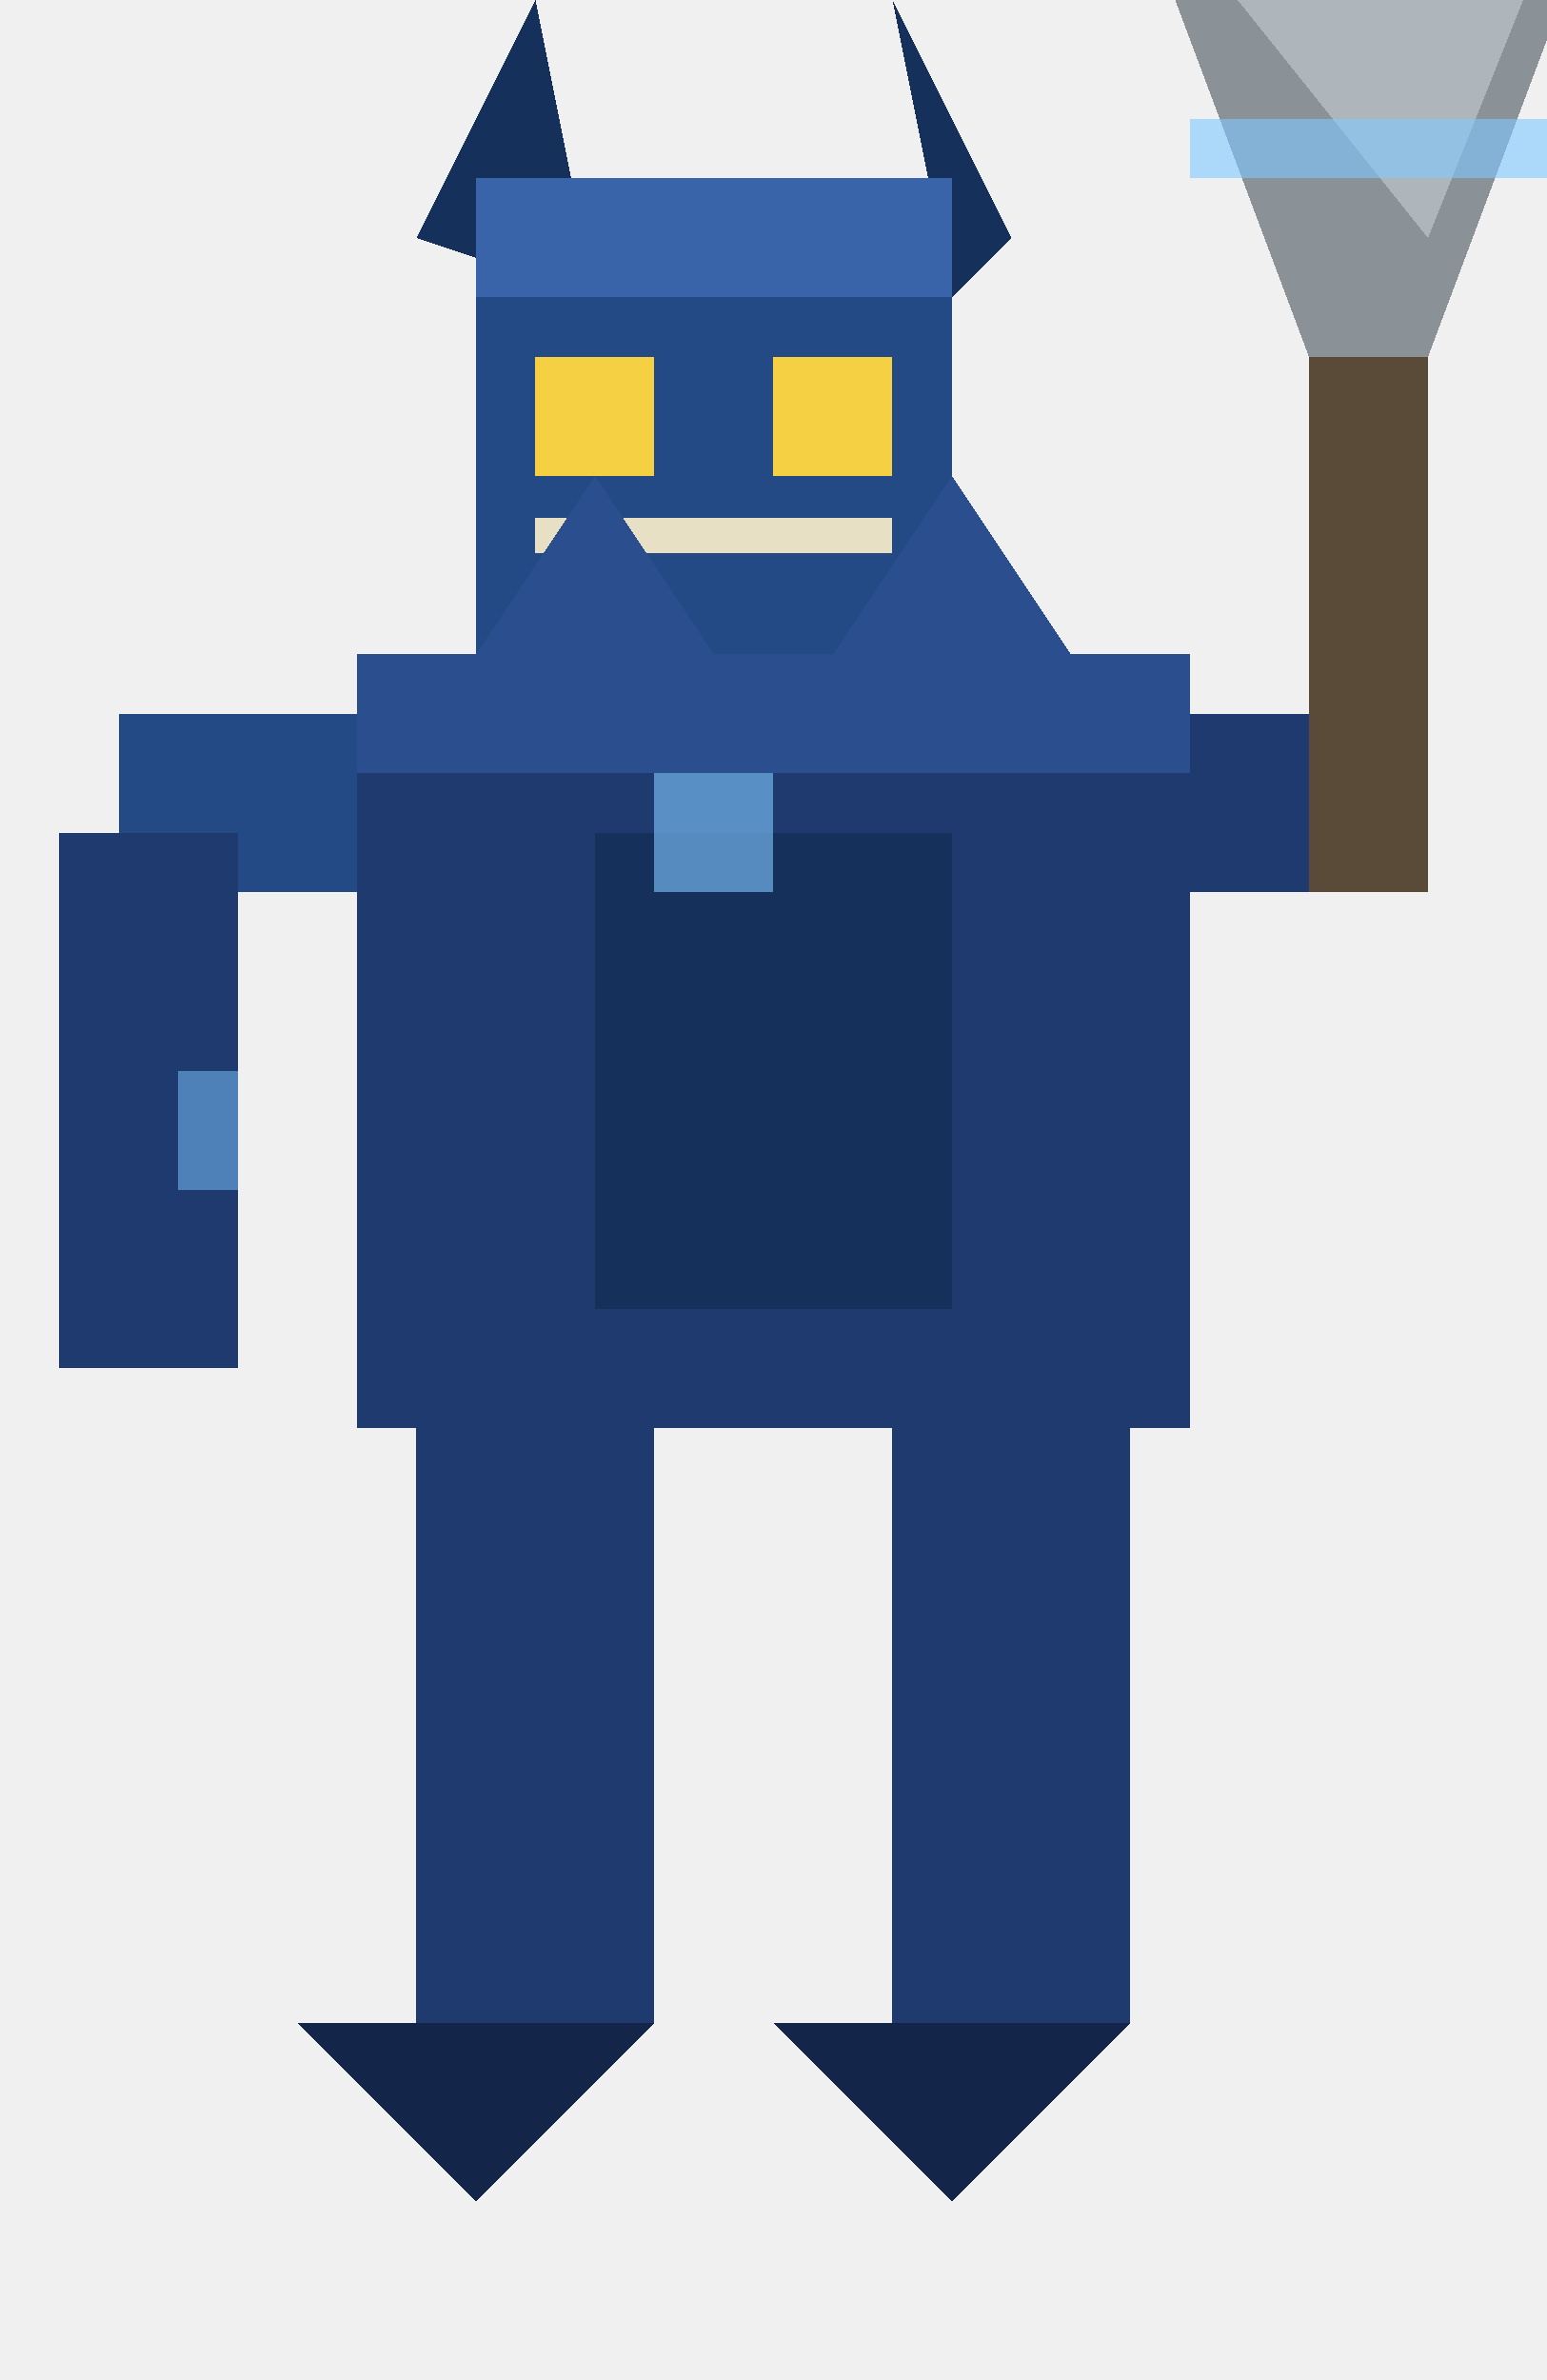
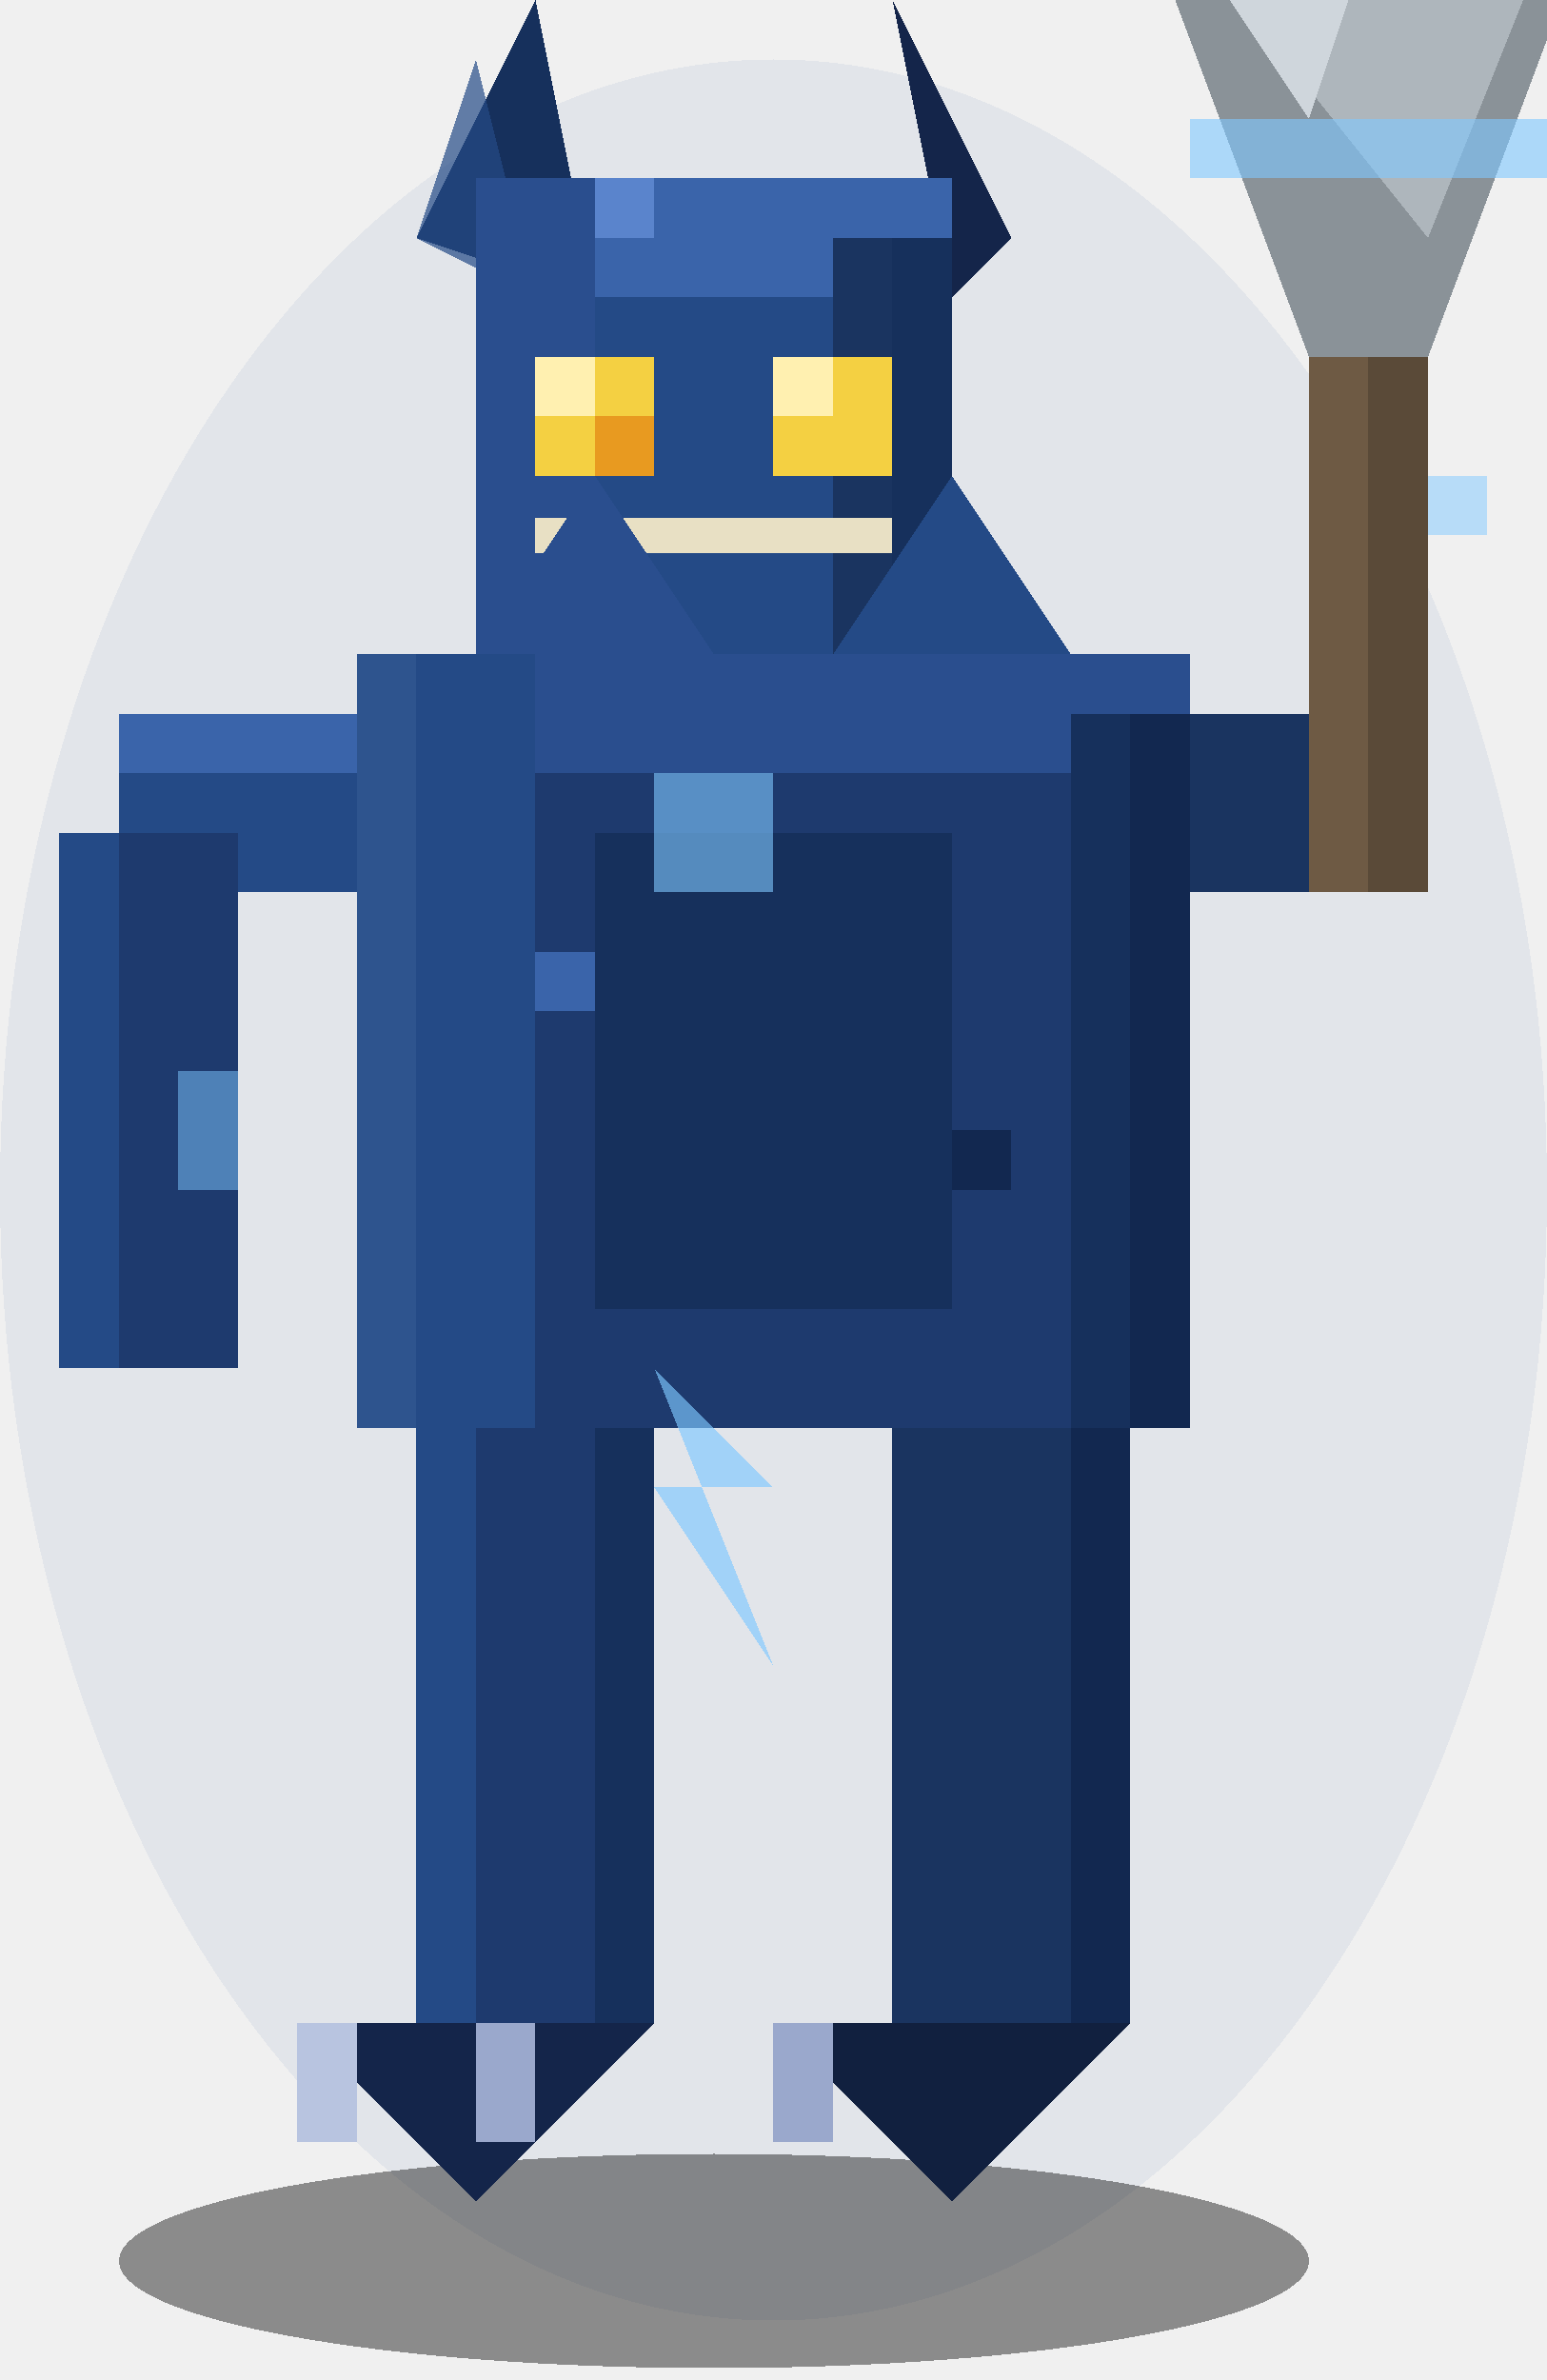
<svg xmlns="http://www.w3.org/2000/svg" viewBox="0 0 26 40" shape-rendering="crispEdges" preserveAspectRatio="xMidYMax meet" aria-label="Half-Dragon Reaver">
+   <ellipse cx="13" cy="20" rx="13" ry="19" fill="#3a64aa" opacity="0.08" />
+   <ellipse cx="12" cy="38" rx="10" ry="1.8" fill="#000" opacity="0.42" />
  <polygon points="7,4 9,0 10,5" fill="#16305c" />
-   <polygon points="17,4 15,0 16,5" fill="#16305c" />
+   <polygon points="7,4 8,1 9,5" fill="#244a86" opacity="0.7" />
+   <polygon points="17,4 15,0 16,5" fill="#14254a" />
  <rect x="8" y="3" width="8" height="8" fill="#244a86" />
  <rect x="8" y="3" width="8" height="2" fill="#3a64aa" />
+   <rect x="8" y="3" width="3" height="1" fill="#5a84cc" />
+   <rect x="8" y="3" width="2" height="8" fill="#2a4e8e" />
+   <rect x="14" y="4" width="2" height="7" fill="#1a3460" />
+   <rect x="15" y="4" width="1" height="7" fill="#16305c" />
  <polygon points="8,11 12,14 16,11" fill="#1e3a6e" />
  <rect x="9" y="6" width="2" height="2" fill="#f4d042" />
  <rect x="13" y="6" width="2" height="2" fill="#f4d042" />
+   <rect x="9" y="6" width="1" height="1" fill="#fff0b0" />
+   <rect x="13" y="6" width="1" height="1" fill="#fff0b0" />
+   <rect x="10" y="7" width="1" height="1" fill="#e89a20" />
  <line x1="9" y1="9" x2="15" y2="9" stroke="#e8e0c4" stroke-width="0.6" />
  <rect x="6" y="11" width="14" height="13" fill="#1e3a6e" />
  <rect x="6" y="11" width="14" height="2" fill="#2a4e8e" />
+   <rect x="6" y="11" width="3" height="13" fill="#244a86" />
+   <rect x="6" y="11" width="1" height="13" fill="#2e548e" />
+   <rect x="18" y="12" width="2" height="12" fill="#16305c" />
+   <rect x="19" y="12" width="1" height="12" fill="#122850" />
  <polygon points="8,11 10,8 12,11" fill="#2a4e8e" />
-   <polygon points="14,11 16,8 18,11" fill="#2a4e8e" />
+   <polygon points="14,11 16,8 18,11" fill="#244a86" />
  <rect x="10" y="14" width="6" height="8" fill="#16305c" />
+   <rect x="11" y="13" width="2" height="2" fill="#7ec8ff" opacity="0.6" />
+   <rect x="9" y="16" width="1" height="1" fill="#3a64aa" />
+   <rect x="16" y="19" width="1" height="1" fill="#122850" />
  <rect x="2" y="12" width="4" height="3" fill="#244a86" />
+   <rect x="2" y="12" width="4" height="1" fill="#3a64aa" />
  <rect x="1" y="14" width="3" height="9" fill="#1e3a6e" />
-   <rect x="20" y="12" width="4" height="3" fill="#1e3a6e" />
+   <rect x="1" y="14" width="1" height="9" fill="#244a86" />
+   <rect x="20" y="12" width="4" height="3" fill="#1a3460" />
  <rect x="22" y="0" width="2" height="15" fill="#5a4a38" />
+   <rect x="22" y="0" width="1" height="15" fill="#6e5a44" />
  <polygon points="19,-2 27,-2 24,6 22,6" fill="#8a9298" />
  <polygon points="20,-1 26,-1 24,4" fill="#aeb6bc" />
+   <polygon points="20,-1 23,-1 22,2" fill="#cfd6dc" />
  <rect x="20" y="2" width="6" height="1" fill="#7ec8ff" opacity="0.6" />
+   <rect x="21" y="-1" width="1" height="1" fill="#ffffff" />
  <rect x="7" y="24" width="4" height="10" fill="#1e3a6e" />
-   <rect x="15" y="24" width="4" height="10" fill="#1e3a6e" />
+   <rect x="7" y="24" width="1" height="10" fill="#244a86" />
+   <rect x="10" y="24" width="1" height="10" fill="#16305c" />
+   <rect x="15" y="24" width="4" height="10" fill="#1a3460" />
+   <rect x="18" y="24" width="1" height="10" fill="#122850" />
  <polygon points="5,34 11,34 8,37" fill="#14254a" />
-   <polygon points="13,34 19,34 16,37" fill="#14254a" />
-   <rect x="11" y="13" width="2" height="2" fill="#7ec8ff" opacity="0.6" />
+   <rect x="5" y="34" width="1" height="2" fill="#b8c4e0" />
+   <rect x="8" y="34" width="1" height="2" fill="#9aa8cc" />
+   <polygon points="13,34 19,34 16,37" fill="#11203f" />
+   <rect x="13" y="34" width="1" height="2" fill="#9aa8cc" />
+   <polygon points="11,23 13,25 11,25 13,28" fill="#7ec8ff" opacity="0.65" />
  <rect x="3" y="18" width="1" height="2" fill="#7ec8ff" opacity="0.5" />
+   <rect x="24" y="8" width="1" height="1" fill="#7ec8ff" opacity="0.5" />
</svg>
